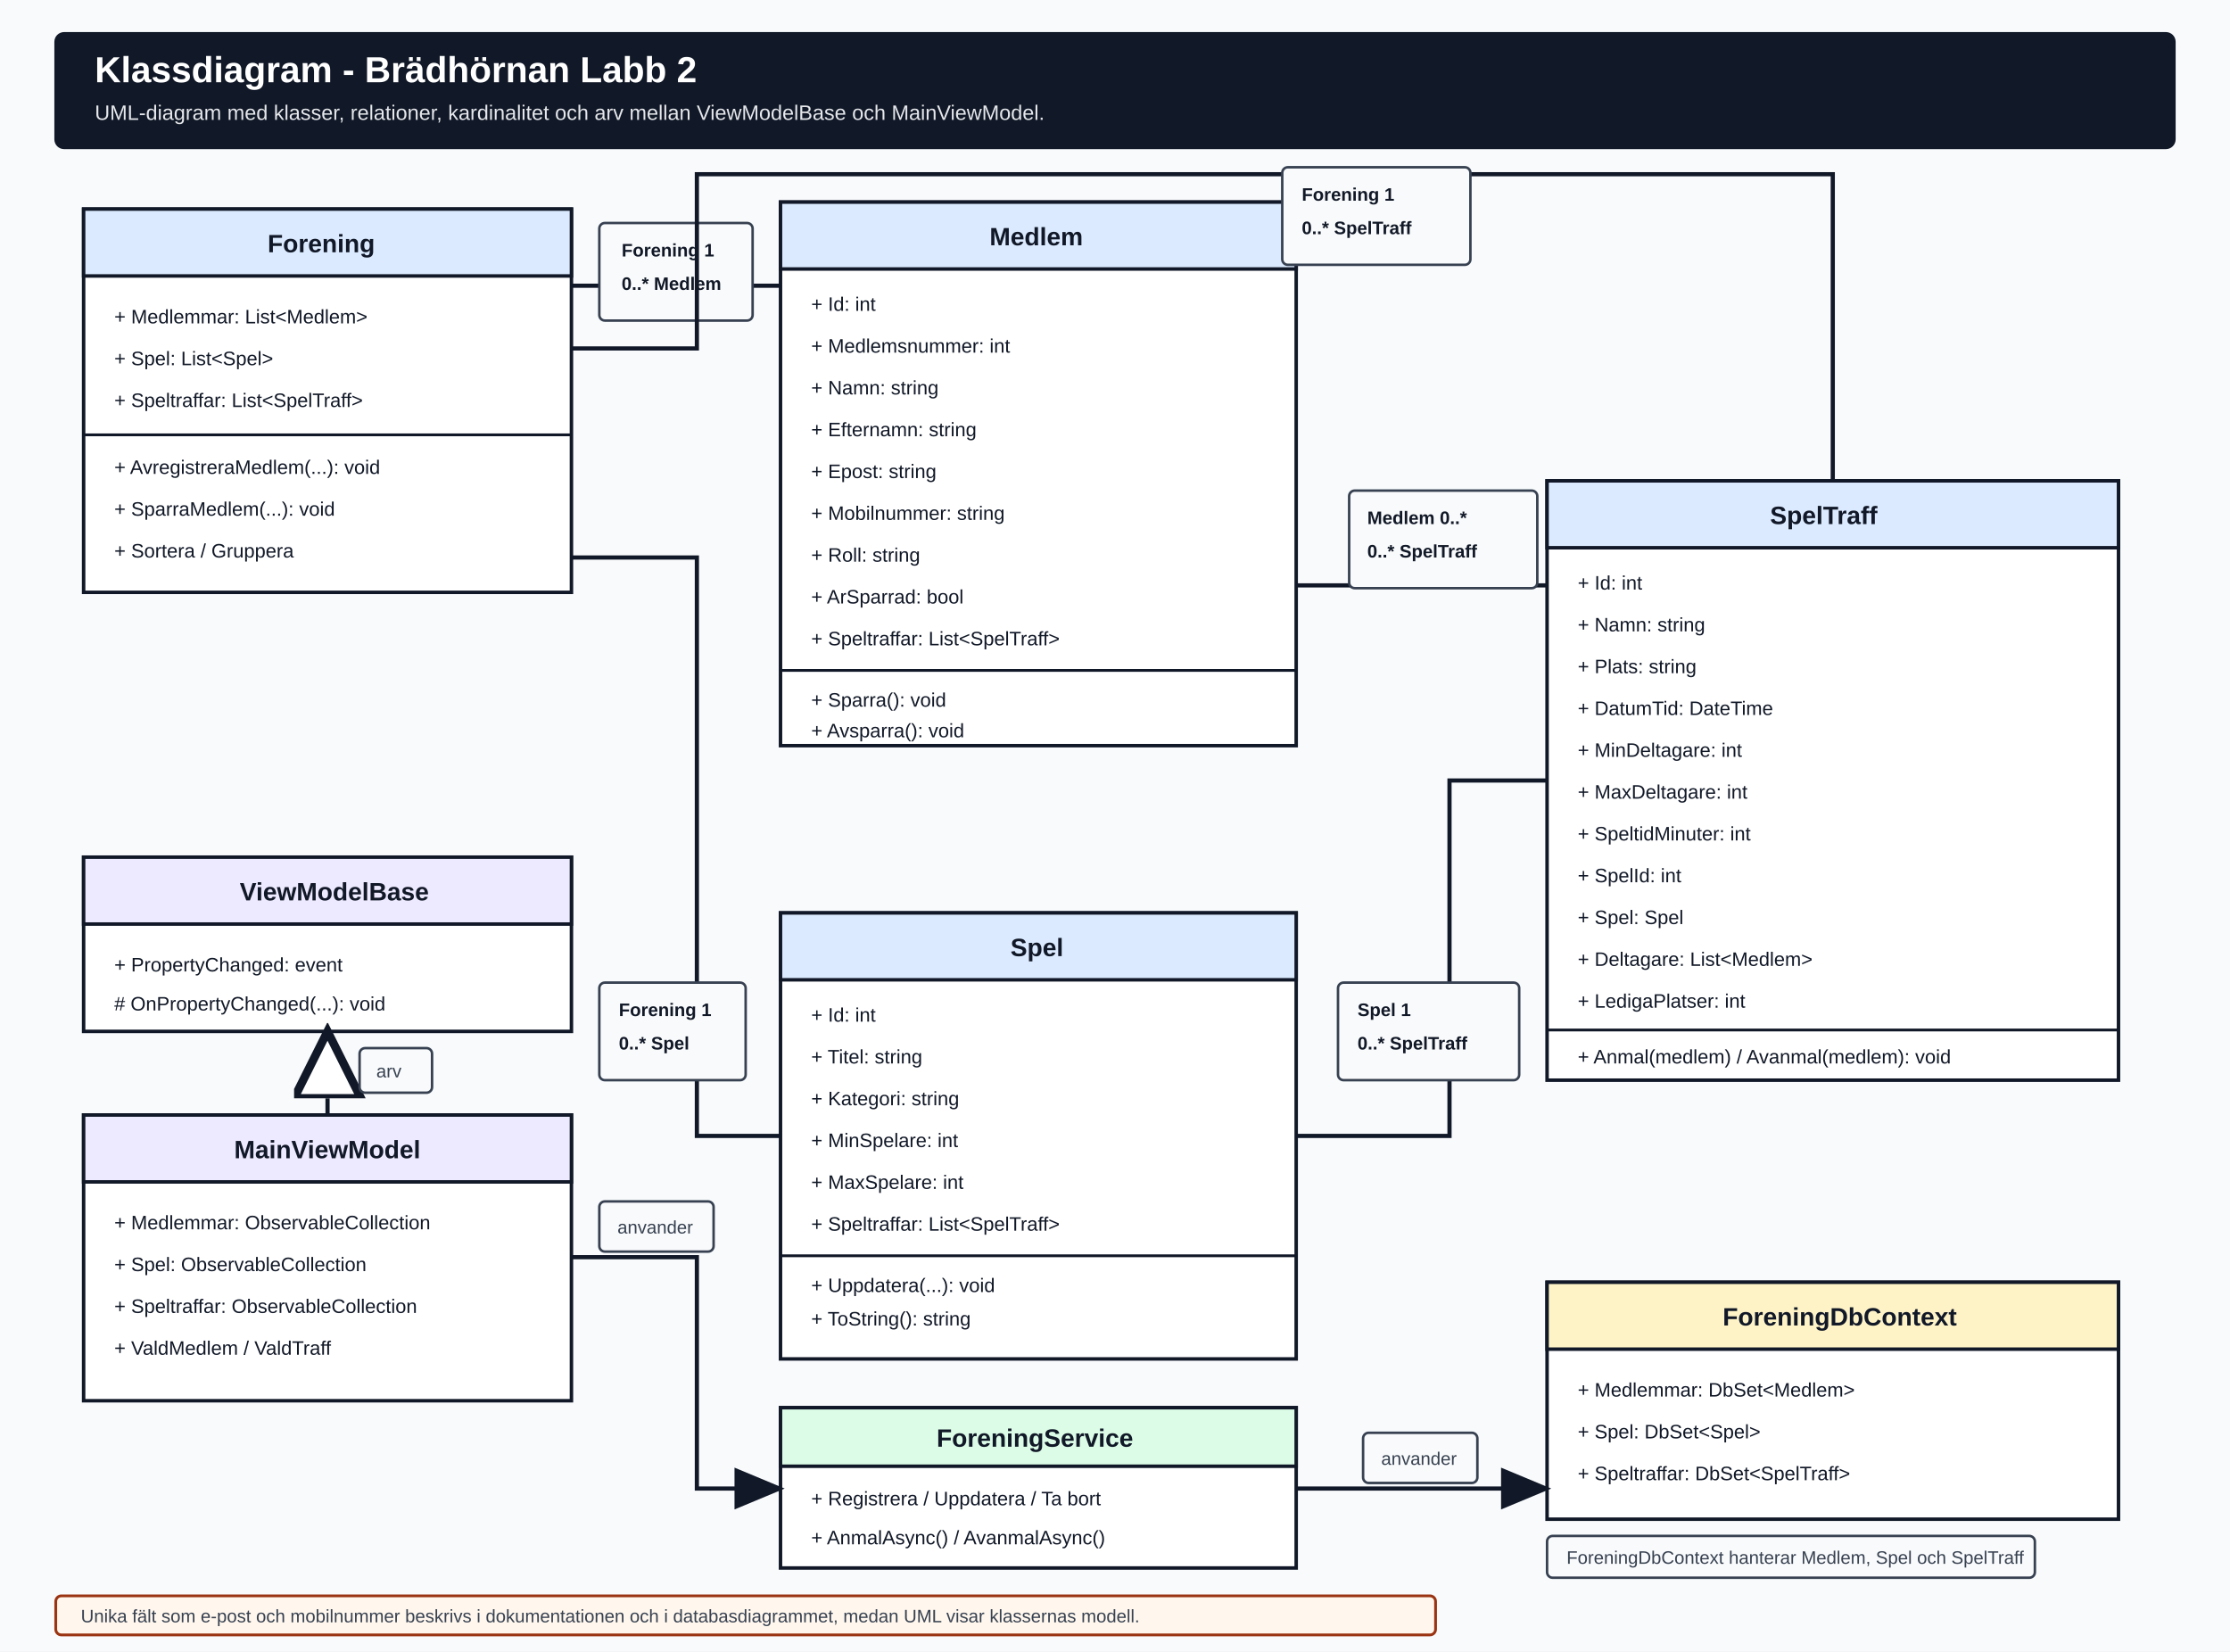
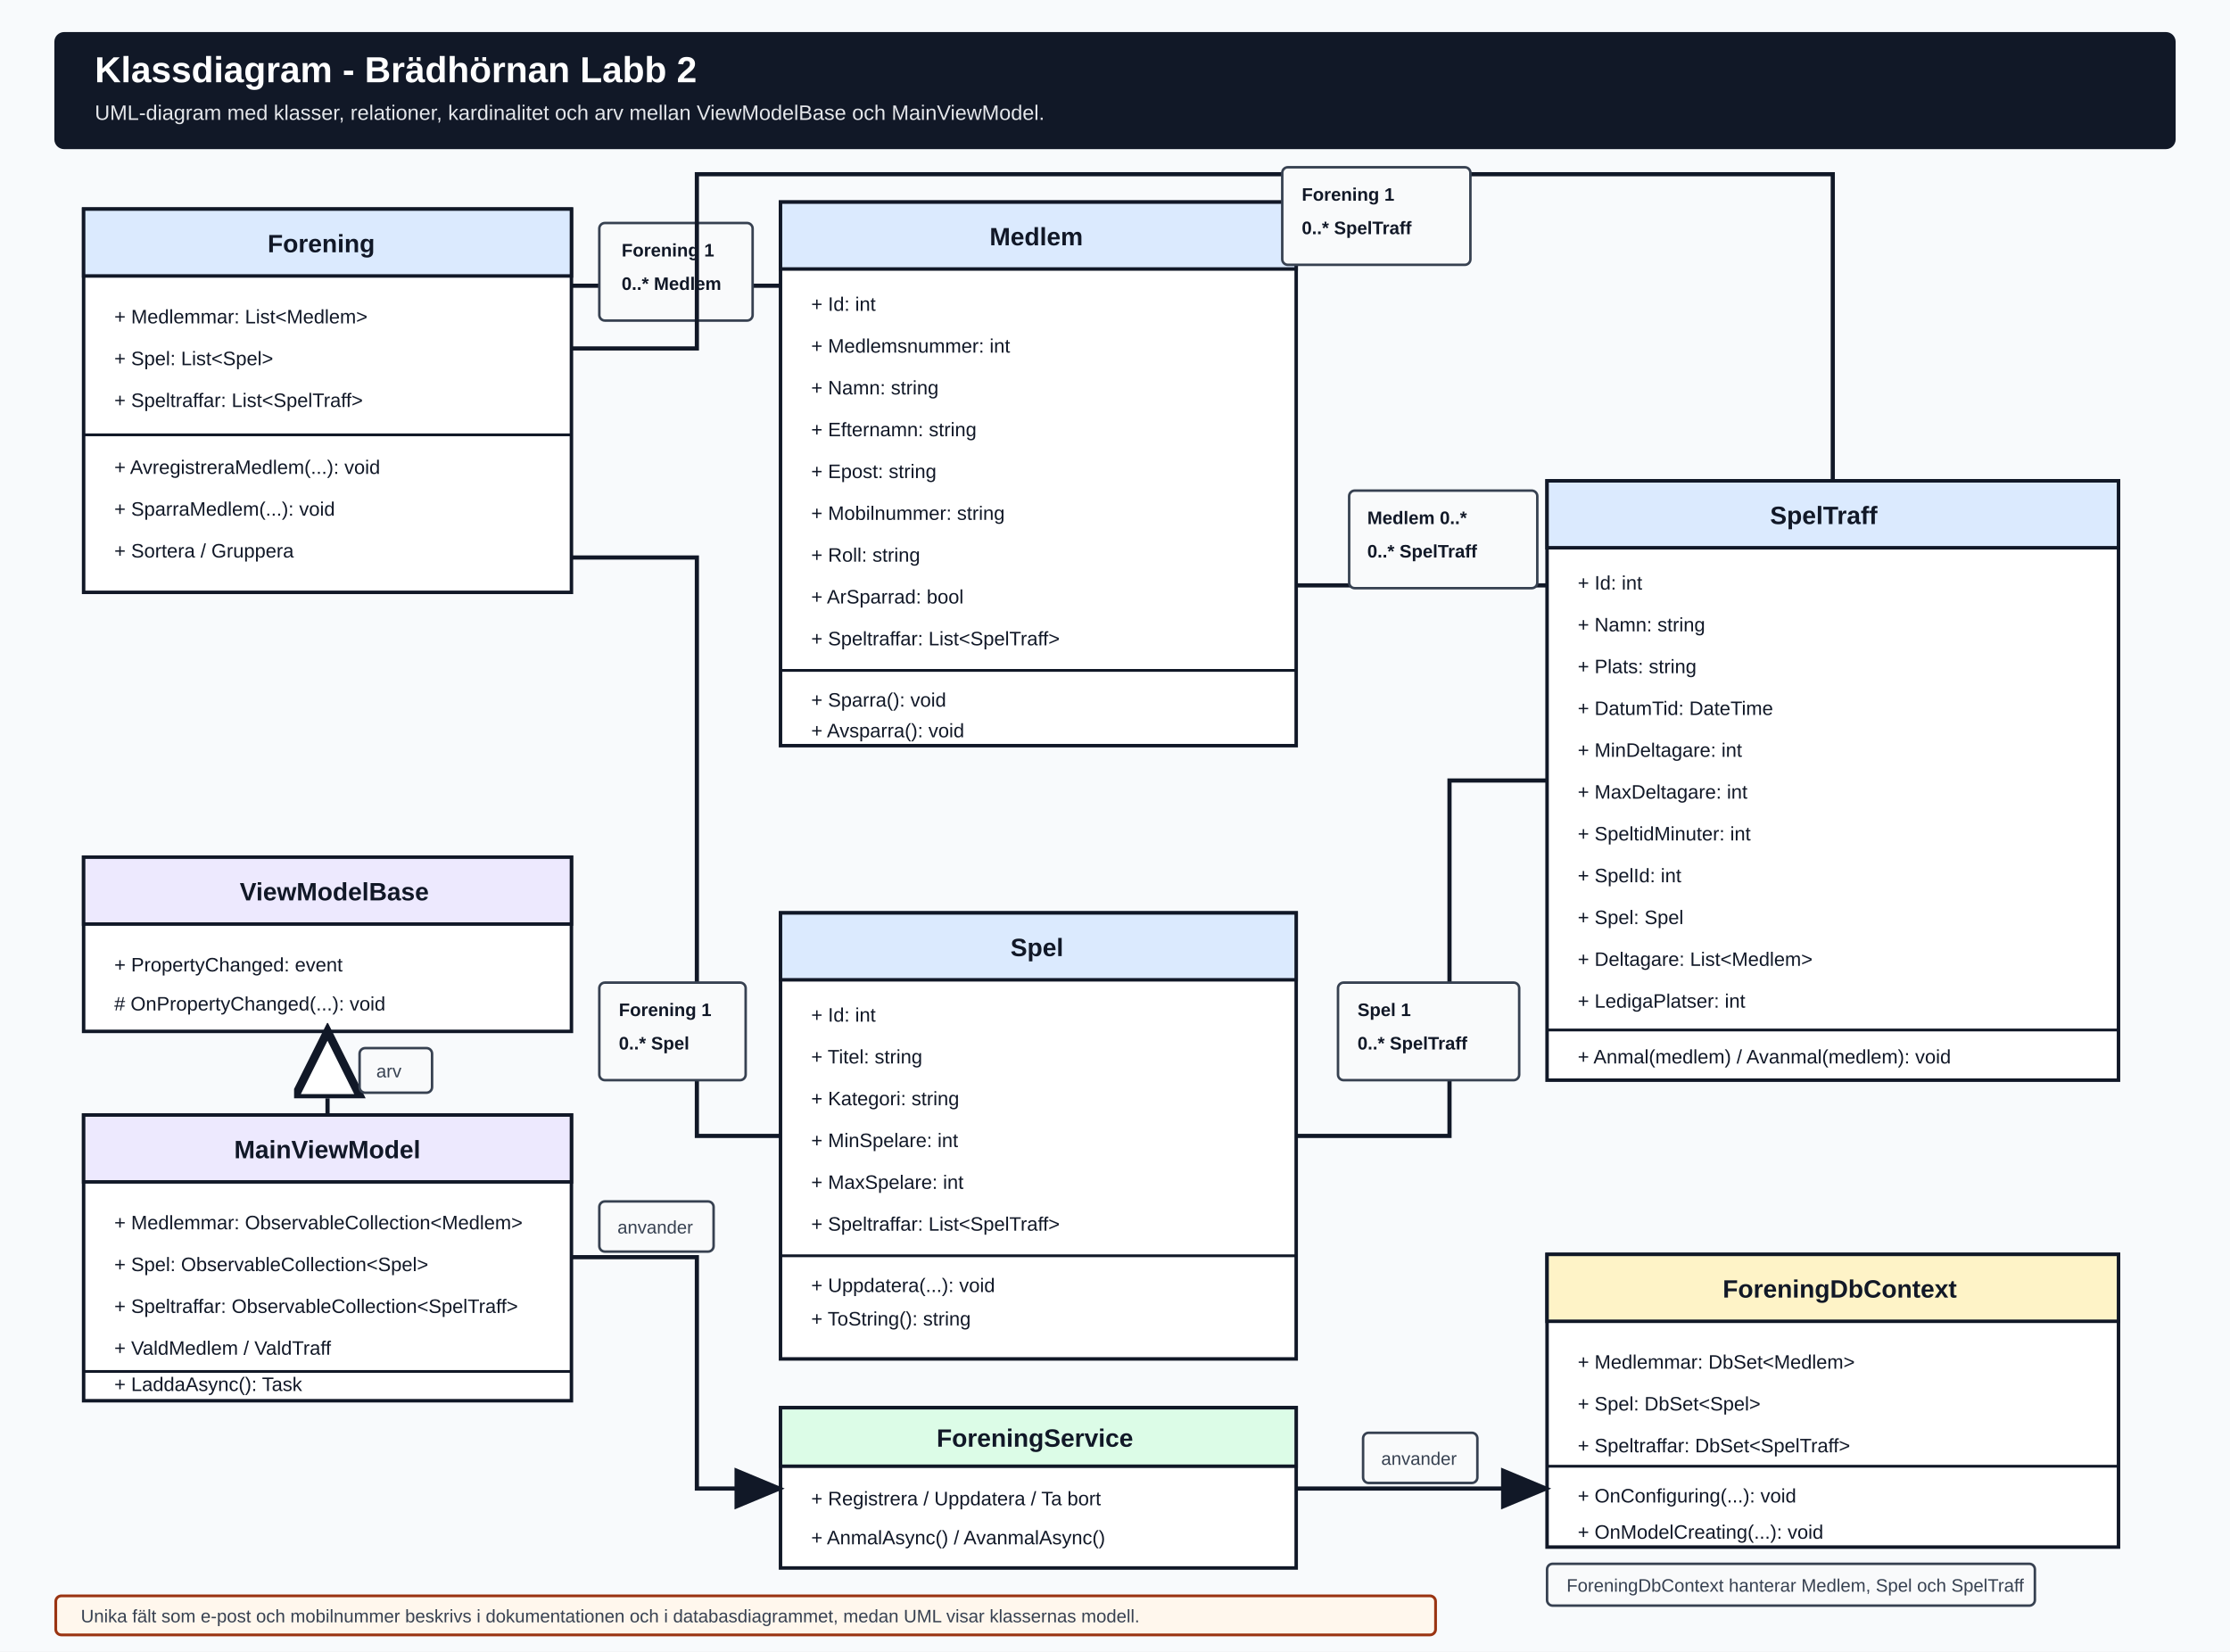
<svg xmlns="http://www.w3.org/2000/svg" width="1600" height="1185" viewBox="0 0 1600 1185">
  <style>
    .page { fill: #f8fafc; }
    .titleBox { fill: #111827; stroke: #111827; stroke-width: 2; }
    .title { font: bold 26px Arial, sans-serif; fill: #ffffff; }
    .subtitle { font: 15px Arial, sans-serif; fill: #e5e7eb; }
    .classBox { fill: #ffffff; stroke: #111827; stroke-width: 2.5; }
    .domainHead { fill: #dbeafe; stroke: #111827; stroke-width: 2.5; }
    .serviceHead { fill: #dcfce7; stroke: #111827; stroke-width: 2.5; }
    .viewHead { fill: #ede9fe; stroke: #111827; stroke-width: 2.5; }
    .dbHead { fill: #fef3c7; stroke: #111827; stroke-width: 2.5; }
    .sectionLine { stroke: #111827; stroke-width: 2; }
    .className { font: bold 18px Arial, sans-serif; fill: #111827; }
    .member { font: 14px Arial, sans-serif; fill: #111827; }
    .method { font: 14px Arial, sans-serif; fill: #111827; }
    .assoc { stroke: #111827; stroke-width: 3; fill: none; }
    .useLine { stroke: #111827; stroke-width: 3; fill: none; marker-end: url(#arrow); }
    .inherit { stroke: #111827; stroke-width: 3; fill: none; marker-end: url(#inheritArrow); }
    .labelBox { fill: #f9fafb; stroke: #374151; stroke-width: 1.8; }
    .label { font: bold 13px Arial, sans-serif; fill: #111827; }
    .small { font: 13px Arial, sans-serif; fill: #374151; }
    .legend { fill: #fff7ed; stroke: #9a3412; stroke-width: 2; }
  </style>
  <defs>
    <marker id="arrow" markerWidth="13" markerHeight="13" refX="11" refY="5" orient="auto" markerUnits="strokeWidth">
      <path d="M0,0 L0,10 L12,5 z" fill="#111827" />
    </marker>
    <marker id="inheritArrow" markerWidth="18" markerHeight="18" refX="16" refY="8" orient="auto" markerUnits="strokeWidth">
      <path d="M0,0 L16,8 L0,16 z" fill="#ffffff" stroke="#111827" stroke-width="2" />
    </marker>
  </defs>
  <rect class="page" width="1600" height="1185" />
  <g transform="translate(40 24)">
    <rect class="titleBox" width="1520" height="82" rx="6" />
    <text class="title" x="28" y="35">Klassdiagram - Brädhörnan Labb 2</text>
    <text class="subtitle" x="28" y="62">UML-diagram med klasser, relationer, kardinalitet och arv mellan ViewModelBase och MainViewModel.</text>
  </g>
  <g transform="translate(60 150)">
    <rect class="classBox" width="350" height="275" />
    <rect class="domainHead" width="350" height="48" />
    <text class="className" x="132" y="31">Forening</text>
    <text class="member" x="22" y="82">+ Medlemmar: List&lt;Medlem&gt;</text>
    <text class="member" x="22" y="112">+ Spel: List&lt;Spel&gt;</text>
    <text class="member" x="22" y="142">+ Speltraffar: List&lt;SpelTraff&gt;</text>
    <line class="sectionLine" x1="0" y1="162" x2="350" y2="162" />
    <text class="method" x="22" y="190">+ AvregistreraMedlem(...): void</text>
    <text class="method" x="22" y="220">+ SparraMedlem(...): void</text>
    <text class="method" x="22" y="250">+ Sortera / Gruppera</text>
  </g>
  <g transform="translate(560 145)">
    <rect class="classBox" width="370" height="390" />
    <rect class="domainHead" width="370" height="48" />
    <text class="className" x="150" y="31">Medlem</text>
    <text class="member" x="22" y="78">+ Id: int</text>
    <text class="member" x="22" y="108">+ Medlemsnummer: int</text>
    <text class="member" x="22" y="138">+ Namn: string</text>
    <text class="member" x="22" y="168">+ Efternamn: string</text>
    <text class="member" x="22" y="198">+ Epost: string</text>
    <text class="member" x="22" y="228">+ Mobilnummer: string</text>
    <text class="member" x="22" y="258">+ Roll: string</text>
    <text class="member" x="22" y="288">+ ArSparrad: bool</text>
    <text class="member" x="22" y="318">+ Speltraffar: List&lt;SpelTraff&gt;</text>
    <line class="sectionLine" x1="0" y1="336" x2="370" y2="336" />
    <text class="method" x="22" y="362">+ Sparra(): void</text>
    <text class="method" x="22" y="384">+ Avsparra(): void</text>
  </g>
  <g transform="translate(560 655)">
    <rect class="classBox" width="370" height="320" />
    <rect class="domainHead" width="370" height="48" />
    <text class="className" x="165" y="31">Spel</text>
    <text class="member" x="22" y="78">+ Id: int</text>
    <text class="member" x="22" y="108">+ Titel: string</text>
    <text class="member" x="22" y="138">+ Kategori: string</text>
    <text class="member" x="22" y="168">+ MinSpelare: int</text>
    <text class="member" x="22" y="198">+ MaxSpelare: int</text>
    <text class="member" x="22" y="228">+ Speltraffar: List&lt;SpelTraff&gt;</text>
    <line class="sectionLine" x1="0" y1="246" x2="370" y2="246" />
    <text class="method" x="22" y="272">+ Uppdatera(...): void</text>
    <text class="method" x="22" y="296">+ ToString(): string</text>
  </g>
  <g transform="translate(1110 345)">
    <rect class="classBox" width="410" height="430" />
    <rect class="domainHead" width="410" height="48" />
    <text class="className" x="160" y="31">SpelTraff</text>
    <text class="member" x="22" y="78">+ Id: int</text>
    <text class="member" x="22" y="108">+ Namn: string</text>
    <text class="member" x="22" y="138">+ Plats: string</text>
    <text class="member" x="22" y="168">+ DatumTid: DateTime</text>
    <text class="member" x="22" y="198">+ MinDeltagare: int</text>
    <text class="member" x="22" y="228">+ MaxDeltagare: int</text>
    <text class="member" x="22" y="258">+ SpeltidMinuter: int</text>
    <text class="member" x="22" y="288">+ SpelId: int</text>
    <text class="member" x="22" y="318">+ Spel: Spel</text>
    <text class="member" x="22" y="348">+ Deltagare: List&lt;Medlem&gt;</text>
    <text class="member" x="22" y="378">+ LedigaPlatser: int</text>
    <line class="sectionLine" x1="0" y1="394" x2="410" y2="394" />
    <text class="method" x="22" y="418">+ Anmal(medlem) / Avanmal(medlem): void</text>
  </g>
  <g transform="translate(60 615)">
    <rect class="classBox" width="350" height="125" />
    <rect class="viewHead" width="350" height="48" />
    <text class="className" x="112" y="31">ViewModelBase</text>
    <text class="member" x="22" y="82">+ PropertyChanged: event</text>
    <text class="method" x="22" y="110"># OnPropertyChanged(...): void</text>
  </g>
  <g transform="translate(60 800)">
    <rect class="classBox" width="350" height="205" />
    <rect class="viewHead" width="350" height="48" />
    <text class="className" x="108" y="31">MainViewModel</text>
-     <text class="member" x="22" y="82">+ Medlemmar: ObservableCollection</text>
-     <text class="member" x="22" y="112">+ Spel: ObservableCollection</text>
-     <text class="member" x="22" y="142">+ Speltraffar: ObservableCollection</text>
+     <text class="member" x="22" y="82">+ Medlemmar: ObservableCollection&lt;Medlem&gt;</text>
+     <text class="member" x="22" y="112">+ Spel: ObservableCollection&lt;Spel&gt;</text>
+     <text class="member" x="22" y="142">+ Speltraffar: ObservableCollection&lt;SpelTraff&gt;</text>
    <text class="member" x="22" y="172">+ ValdMedlem / ValdTraff</text>
+     <line class="sectionLine" x1="0" y1="184" x2="350" y2="184" />
+     <text class="method" x="22" y="198">+ LaddaAsync(): Task</text>
  </g>
  <g transform="translate(560 1010)">
    <rect class="classBox" width="370" height="115" />
    <rect class="serviceHead" width="370" height="42" />
    <text class="className" x="112" y="28">ForeningService</text>
    <text class="method" x="22" y="70">+ Registrera / Uppdatera / Ta bort</text>
    <text class="method" x="22" y="98">+ AnmalAsync() / AvanmalAsync()</text>
  </g>
-   <g transform="translate(1110 920)">
-     <rect class="classBox" width="410" height="170" />
+   <g transform="translate(1110 900)">
+     <rect class="classBox" width="410" height="210" />
    <rect class="dbHead" width="410" height="48" />
    <text class="className" x="126" y="31">ForeningDbContext</text>
    <text class="member" x="22" y="82">+ Medlemmar: DbSet&lt;Medlem&gt;</text>
    <text class="member" x="22" y="112">+ Spel: DbSet&lt;Spel&gt;</text>
    <text class="member" x="22" y="142">+ Speltraffar: DbSet&lt;SpelTraff&gt;</text>
+     <line class="sectionLine" x1="0" y1="152" x2="410" y2="152" />
+     <text class="method" x="22" y="178">+ OnConfiguring(...): void</text>
+     <text class="method" x="22" y="204">+ OnModelCreating(...): void</text>
  </g>
  <path class="assoc" d="M410 205 H560" />
  <g transform="translate(430 160)">
    <rect class="labelBox" width="110" height="70" rx="4" />
    <text class="label" x="16" y="24">Forening 1</text>
    <text class="label" x="16" y="48">0..* Medlem</text>
  </g>
  <path class="assoc" d="M410 400 H500 V815 H560" />
  <g transform="translate(430 705)">
    <rect class="labelBox" width="105" height="70" rx="4" />
    <text class="label" x="14" y="24">Forening 1</text>
    <text class="label" x="14" y="48">0..* Spel</text>
  </g>
  <path class="assoc" d="M410 250 H500 V125 H1315 V345" />
  <g transform="translate(920 120)">
    <rect class="labelBox" width="135" height="70" rx="4" />
    <text class="label" x="14" y="24">Forening 1</text>
    <text class="label" x="14" y="48">0..* SpelTraff</text>
  </g>
  <path class="assoc" d="M930 815 H1040 V560 H1110" />
  <g transform="translate(960 705)">
    <rect class="labelBox" width="130" height="70" rx="4" />
    <text class="label" x="14" y="24">Spel 1</text>
    <text class="label" x="14" y="48">0..* SpelTraff</text>
  </g>
  <path class="assoc" d="M930 420 H1110" />
  <g transform="translate(968 352)">
    <rect class="labelBox" width="135" height="70" rx="4" />
    <text class="label" x="13" y="24">Medlem 0..*</text>
    <text class="label" x="13" y="48">0..* SpelTraff</text>
  </g>
  <path class="inherit" d="M235 800 V740" />
  <g transform="translate(258 752)">
    <rect class="labelBox" width="52" height="32" rx="4" />
    <text class="small" x="12" y="21">arv</text>
  </g>
  <path class="useLine" d="M410 902 H500 V1068 H560" />
  <g transform="translate(430 862)">
    <rect class="labelBox" width="82" height="36" rx="4" />
    <text class="small" x="13" y="23">anvander</text>
  </g>
  <path class="useLine" d="M930 1068 H1110" />
  <g transform="translate(978 1028)">
    <rect class="labelBox" width="82" height="36" rx="4" />
    <text class="small" x="13" y="23">anvander</text>
  </g>
-   <g transform="translate(1110 1102)">
+   <g transform="translate(1110 1122)">
    <rect class="labelBox" width="350" height="30" rx="4" />
    <text class="small" x="14" y="20">ForeningDbContext hanterar Medlem, Spel och SpelTraff</text>
  </g>
  <g transform="translate(40 1145)">
    <rect class="legend" width="990" height="28" rx="4" />
    <text class="small" x="18" y="19">Unika fält som e-post och mobilnummer beskrivs i dokumentationen och i databasdiagrammet, medan UML visar klassernas modell.</text>
  </g>
</svg>
